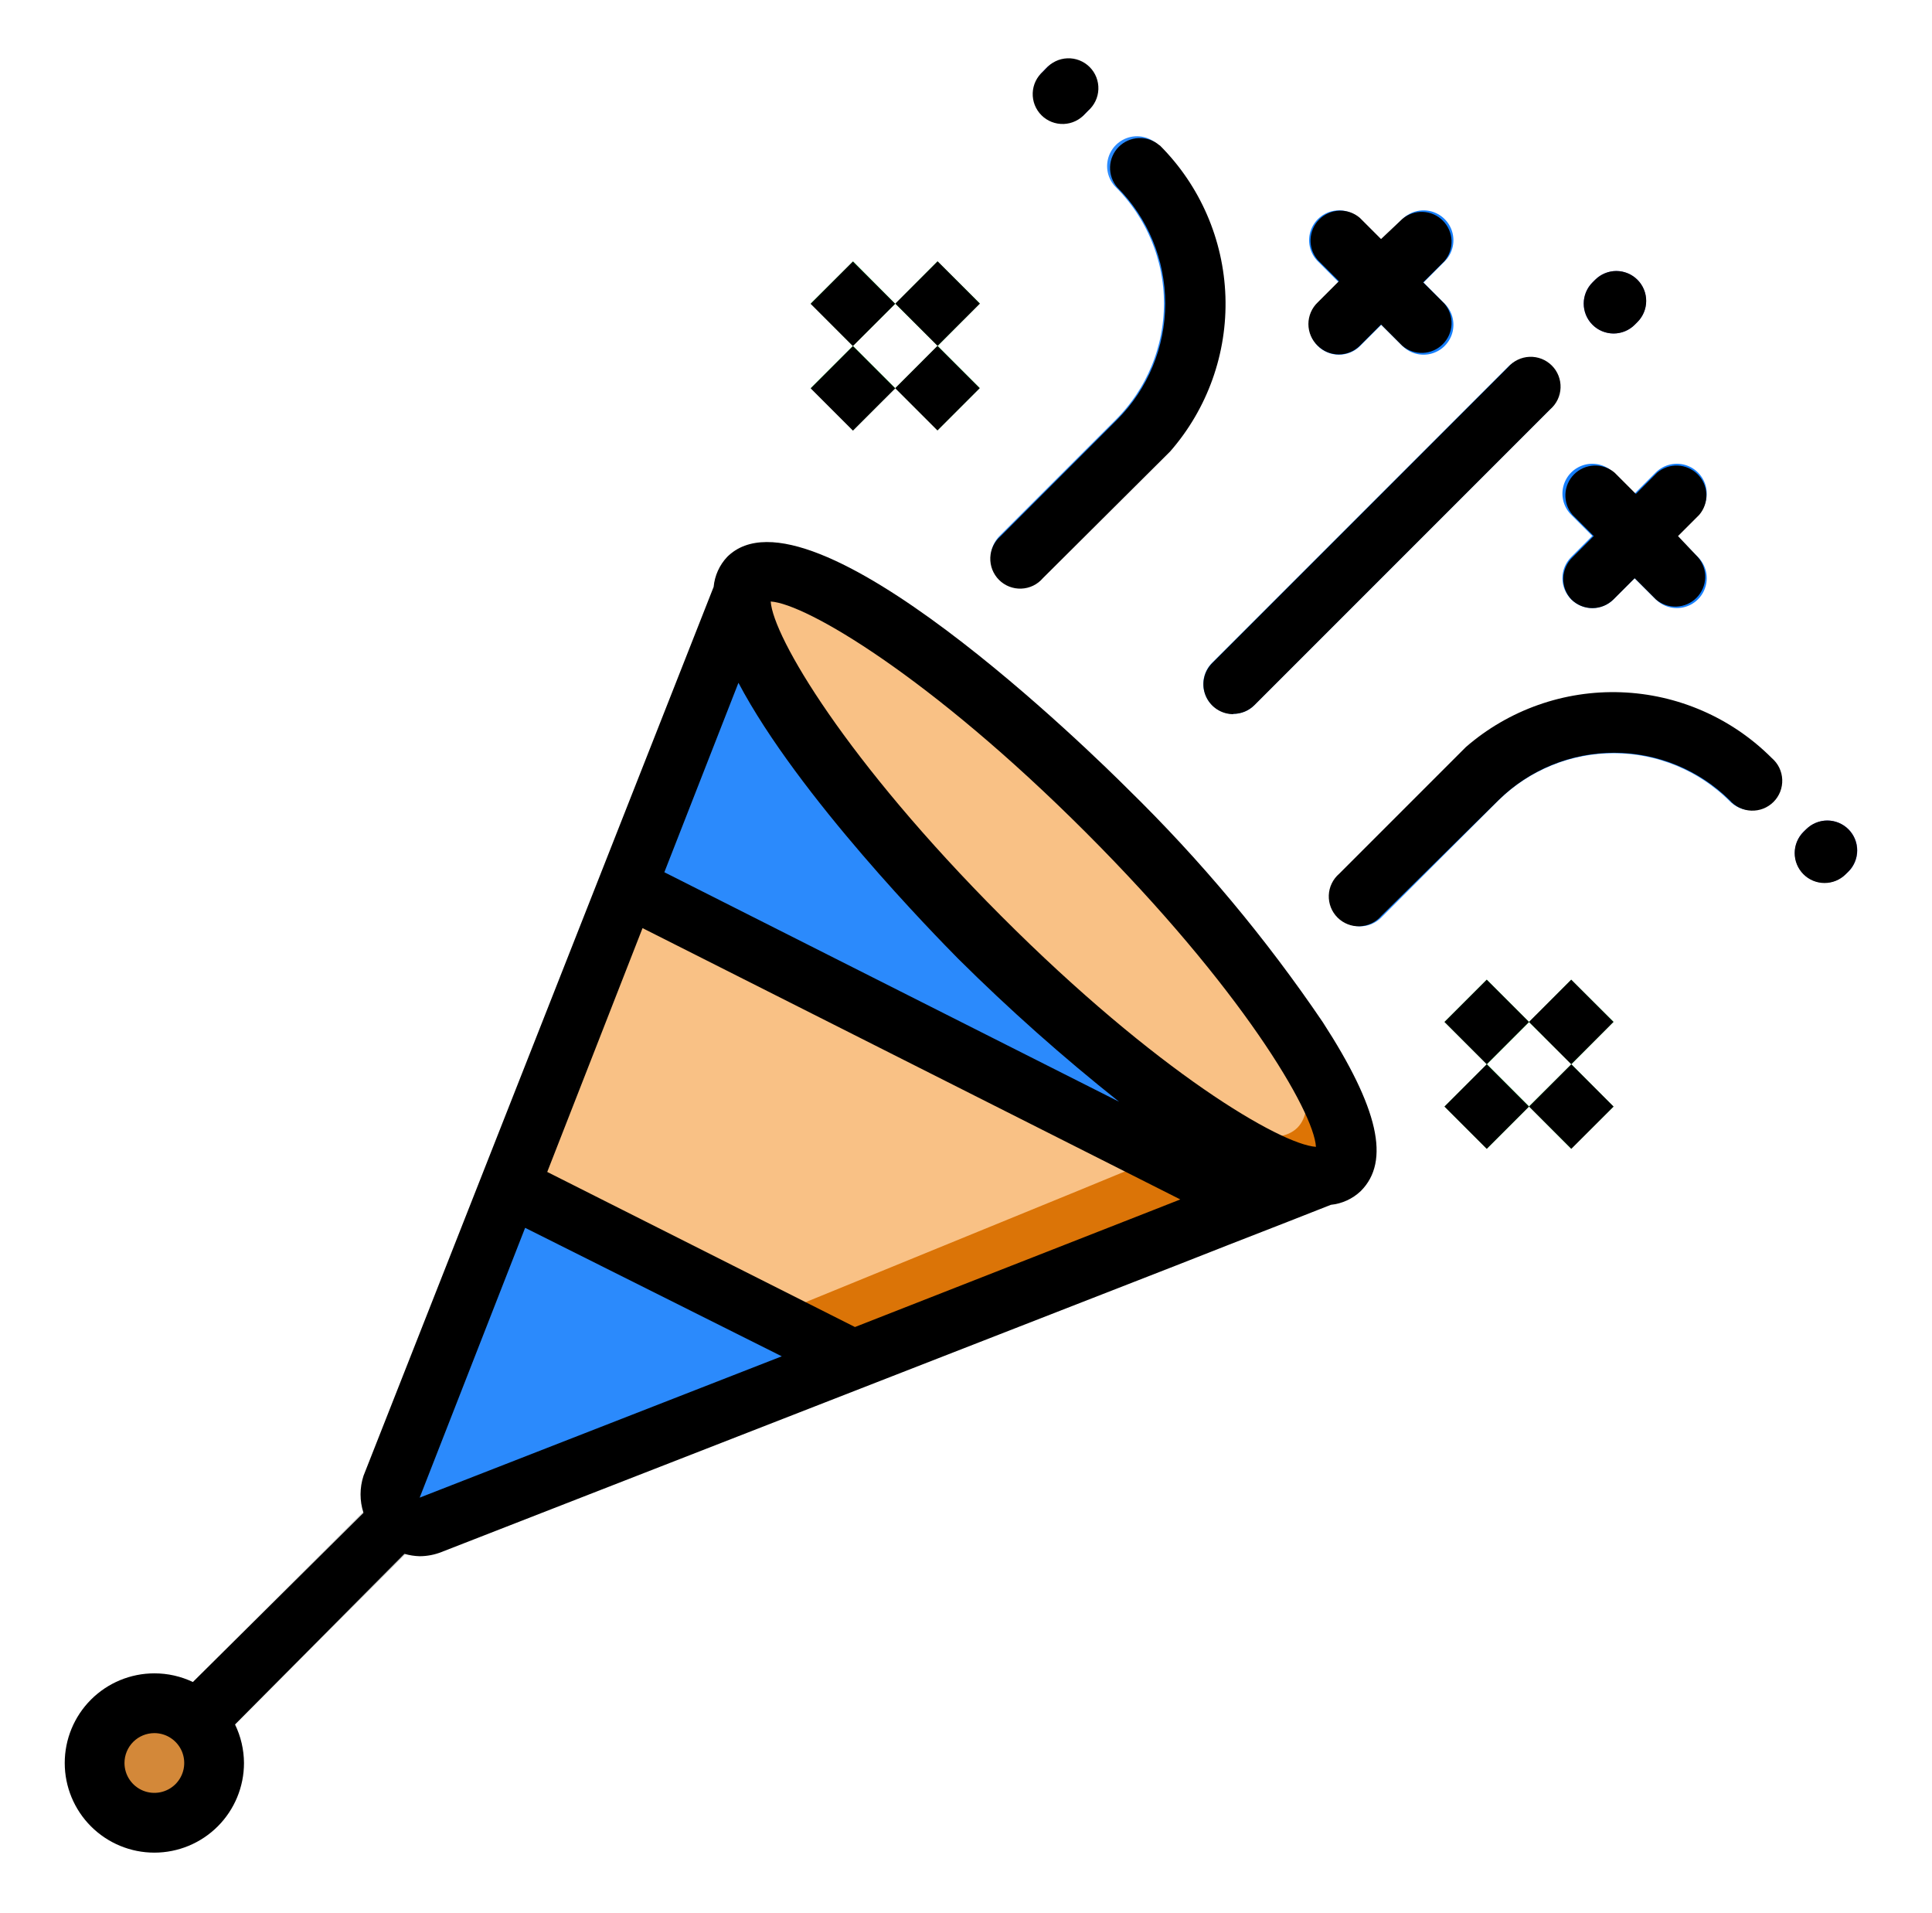
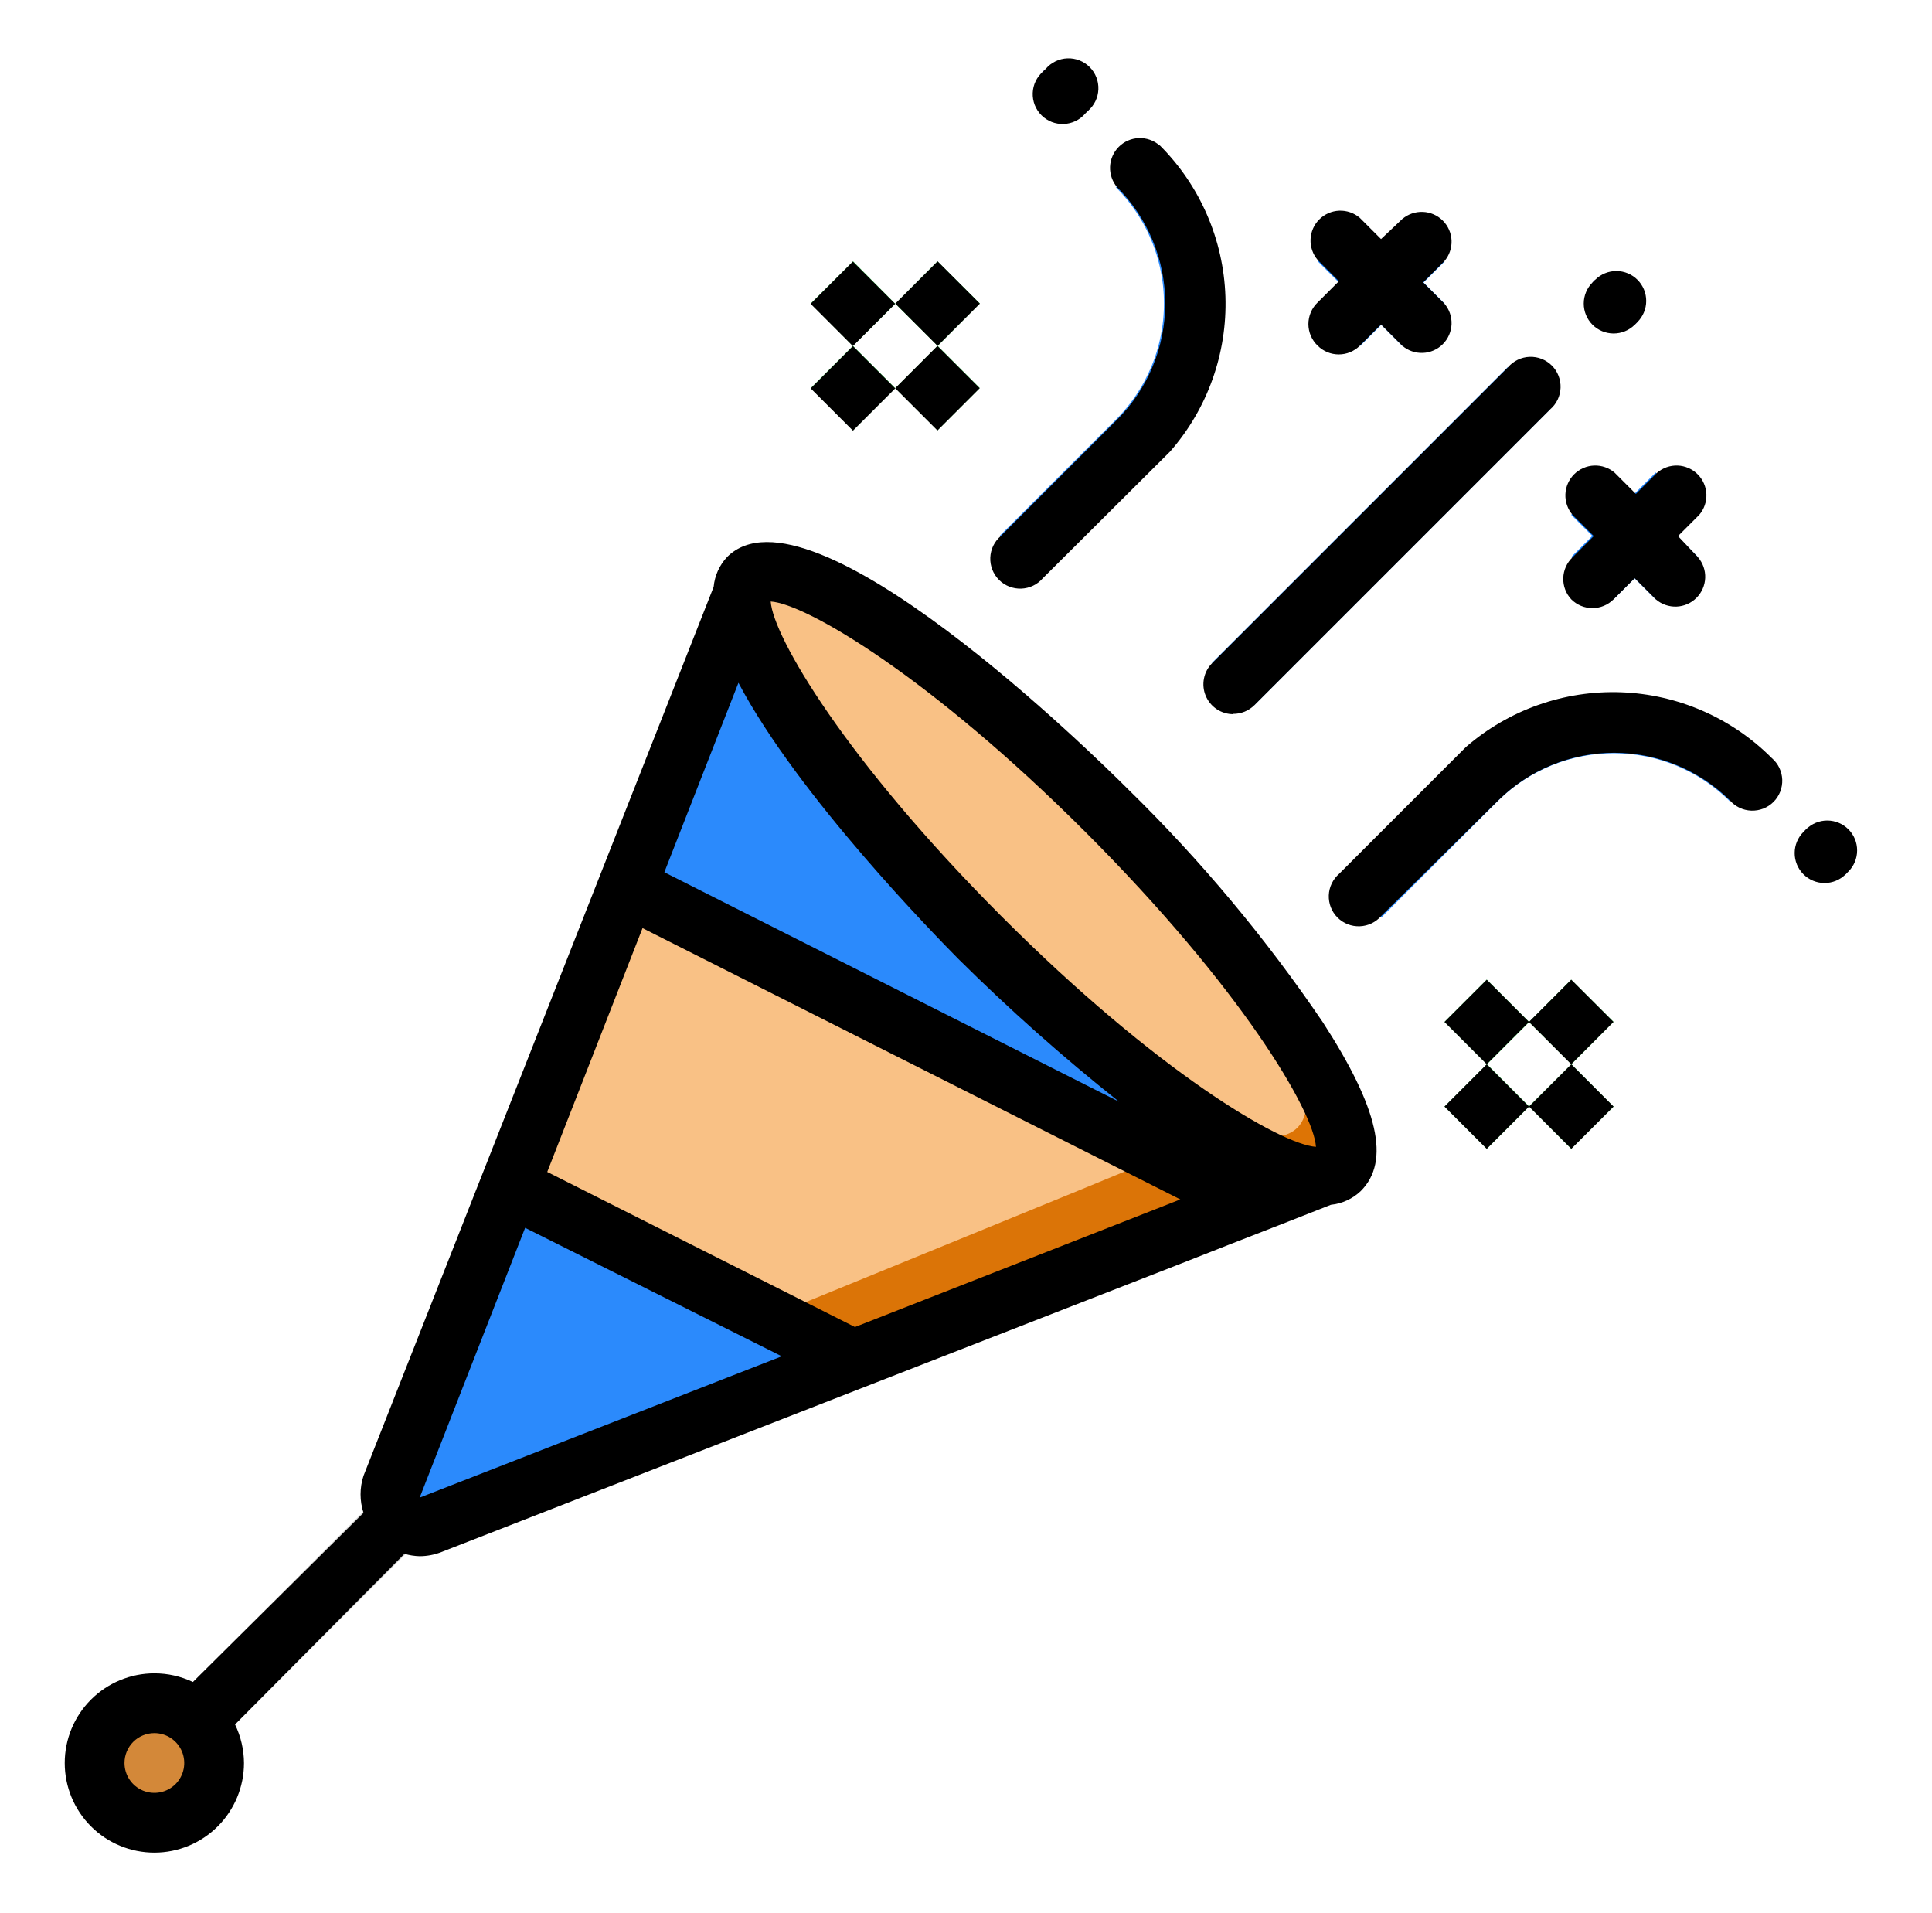
<svg xmlns="http://www.w3.org/2000/svg" width="97" height="96" viewBox="0 0 97 96" fill="none">
  <g id="Confetti">
-     <path id="Vector" d="M22.75 73.5L9.25 87" stroke="#CCCCCC" stroke-width="3" stroke-miterlimit="10" stroke-linecap="round" />
+     <path id="Vector" d="M22.75 73.5L9.25 87" stroke="#CCCCCC" stroke-width="3" stroke-miterlimit="10" strokeLinecap="round" />
    <path id="Vector_2" d="M67.228 58.725C65.818 59.295 64.408 59.835 62.983 60.375L58.483 62.13L42.868 68.265L42.103 68.565L21.628 76.575C21.355 76.684 21.056 76.711 20.769 76.652C20.481 76.593 20.217 76.451 20.01 76.243C19.802 76.035 19.66 75.771 19.601 75.484C19.542 75.196 19.569 74.897 19.678 74.625L20.398 72.765L25.588 59.55L26.173 58.05L31.468 44.55L31.558 44.34L37.558 29.07L64.153 55.65L67.228 58.725Z" fill="#2B8AFC" />
    <path id="Vector_3" d="M64.15 55.65L60.16 57.15L55.749 58.95L40.044 65.085L39.279 65.385L20.395 72.765L25.584 59.55L26.169 58.05L31.465 44.55L31.555 44.34L37.554 29.07L64.15 55.65Z" fill="#2B8AFC" />
    <path id="Vector_4" d="M62.981 60.375L58.481 62.13L42.866 68.265L38.606 66.12L25.586 59.55L26.171 58.05L31.451 44.55L34.916 46.29L58.361 58.05L62.981 60.375Z" fill="#DB7407" />
    <path id="Vector_5" d="M58.751 57.885L58.361 58.05C56.951 58.605 55.541 59.19 54.161 59.76L38.606 66.12L25.586 59.55L26.171 58.05L31.451 44.55L34.931 46.245L58.751 57.885Z" fill="#F9C185" />
    <path id="Vector_6" d="M67.223 58.725C66.158 59.79 62.723 58.29 58.463 55.125C55.184 52.678 52.095 49.985 49.223 47.07C41.018 38.88 35.723 30.795 37.553 29.07C39.383 27.345 47.378 32.535 55.553 40.74C58.554 43.698 61.318 46.888 63.818 50.28C66.848 54.435 68.258 57.69 67.223 58.725Z" fill="#DD7405" />
    <path id="Vector_7" d="M65.138 56.61C64.148 57.6 61.718 56.97 58.463 55.11C55.184 52.662 52.095 49.97 49.223 47.055C41.018 38.865 35.723 30.78 37.553 29.055C39.383 27.33 47.378 32.52 55.553 40.725C58.554 43.683 61.318 46.873 63.818 50.265C65.528 53.34 66.098 55.65 65.138 56.61Z" fill="#F9C185" />
-     <path id="Vector_8" d="M76.764 19.485L61.914 34.335" stroke="#2B8AFC" stroke-width="3" stroke-miterlimit="10" stroke-linecap="round" />
-     <path id="Vector_9" d="M81.147 15.105L81.012 15.24" stroke="#595BD4" stroke-width="3" stroke-miterlimit="10" stroke-linecap="round" />
-     <path id="Vector_10" d="M91.748 42.69L91.613 42.81" stroke="#595BD4" stroke-width="3" stroke-miterlimit="10" stroke-linecap="round" />
-     <path id="Vector_11" d="M68.289 45L74.649 38.64L74.124 39.165C75.952 37.338 78.432 36.312 81.017 36.312C83.602 36.312 86.081 37.338 87.909 39.165" stroke="#2B8AFC" stroke-width="3" stroke-miterlimit="10" stroke-linecap="round" />
-     <path id="Vector_12" d="M53.561 4.5L53.441 4.635" stroke="#595BD4" stroke-width="3" stroke-miterlimit="10" stroke-linecap="round" />
-     <path id="Vector_13" d="M51.25 27.96L57.61 21.6L57.085 22.125C58.912 20.297 59.939 17.817 59.939 15.232C59.939 12.647 58.912 10.168 57.085 8.34" stroke="#2B8AFC" stroke-width="3" stroke-miterlimit="10" stroke-linecap="round" />
-     <path id="Vector_14" d="M71.472 12.06L67.227 16.305" stroke="#167FFC" stroke-width="3" stroke-miterlimit="10" stroke-linecap="round" />
-     <path id="Vector_15" d="M71.472 16.305L67.227 12.06" stroke="#167FFC" stroke-width="3" stroke-miterlimit="10" stroke-linecap="round" />
-     <path id="Vector_16" d="M84.19 24.78L79.945 29.025" stroke="#167FFC" stroke-width="3" stroke-miterlimit="10" stroke-linecap="round" />
-     <path id="Vector_17" d="M84.19 29.025L79.945 24.78" stroke="#167FFC" stroke-width="3" stroke-miterlimit="10" stroke-linecap="round" />
+     <path id="Vector_8" d="M76.764 19.485L61.914 34.335" stroke="#2B8AFC" stroke-width="3" stroke-miterlimit="10" strokeLinecap="round" />
+     <path id="Vector_9" d="M81.147 15.105L81.012 15.24" stroke="#595BD4" stroke-width="3" stroke-miterlimit="10" strokeLinecap="round" />
+     <path id="Vector_10" d="M91.748 42.69L91.613 42.81" stroke="#595BD4" stroke-width="3" stroke-miterlimit="10" strokeLinecap="round" />
+     <path id="Vector_11" d="M68.289 45L74.649 38.64L74.124 39.165C75.952 37.338 78.432 36.312 81.017 36.312C83.602 36.312 86.081 37.338 87.909 39.165" stroke="#2B8AFC" stroke-width="3" stroke-miterlimit="10" strokeLinecap="round" />
+     <path id="Vector_12" d="M53.561 4.5L53.441 4.635" stroke="#595BD4" stroke-width="3" stroke-miterlimit="10" strokeLinecap="round" />
+     <path id="Vector_13" d="M51.25 27.96L57.61 21.6L57.085 22.125C58.912 20.297 59.939 17.817 59.939 15.232C59.939 12.647 58.912 10.168 57.085 8.34" stroke="#2B8AFC" stroke-width="3" stroke-miterlimit="10" strokeLinecap="round" />
+     <path id="Vector_14" d="M71.472 12.06L67.227 16.305" stroke="#167FFC" stroke-width="3" stroke-miterlimit="10" strokeLinecap="round" />
+     <path id="Vector_15" d="M71.472 16.305L67.227 12.06" stroke="#167FFC" stroke-width="3" stroke-miterlimit="10" strokeLinecap="round" />
+     <path id="Vector_16" d="M84.19 24.78L79.945 29.025" stroke="#167FFC" stroke-width="3" stroke-miterlimit="10" strokeLinecap="round" />
+     <path id="Vector_17" d="M84.19 29.025L79.945 24.78" stroke="#167FFC" stroke-width="3" stroke-miterlimit="10" strokeLinecap="round" />
    <path id="Vector_18" d="M48.131 14.175L46.016 16.305" stroke="#53D86A" stroke-width="3" stroke-miterlimit="10" />
    <path id="Vector_19" d="M43.885 18.42L41.77 20.535" stroke="#53D86A" stroke-width="3" stroke-miterlimit="10" />
    <path id="Vector_20" d="M48.131 20.535L46.016 18.42" stroke="#53D86A" stroke-width="3" stroke-miterlimit="10" />
    <path id="Vector_21" d="M43.885 16.305L41.77 14.175" stroke="#53D86A" stroke-width="3" stroke-miterlimit="10" />
    <path id="Vector_22" d="M79.947 50.235L77.832 52.365" stroke="#53D86A" stroke-width="3" stroke-miterlimit="10" />
    <path id="Vector_23" d="M75.716 54.48L73.586 56.609" stroke="#53D86A" stroke-width="3" stroke-miterlimit="10" />
    <path id="Vector_24" d="M79.947 56.609L77.832 54.48" stroke="#53D86A" stroke-width="3" stroke-miterlimit="10" />
    <path id="Vector_25" d="M75.716 52.365L73.586 50.235" stroke="#53D86A" stroke-width="3" stroke-miterlimit="10" />
    <path id="Vector_26" d="M7.75 91.5C9.407 91.5 10.75 90.157 10.75 88.5C10.75 86.843 9.407 85.5 7.75 85.5C6.093 85.5 4.75 86.843 4.75 88.5C4.75 90.157 6.093 91.5 7.75 91.5Z" fill="#D38839" />
    <g id="Group">
      <path id="Vector_27" d="M61.913 35.835C62.111 35.836 62.306 35.798 62.489 35.724C62.672 35.649 62.838 35.539 62.978 35.4L77.828 20.55C77.985 20.416 78.113 20.25 78.203 20.064C78.293 19.878 78.343 19.675 78.351 19.469C78.359 19.262 78.324 19.056 78.249 18.864C78.174 18.671 78.059 18.496 77.913 18.35C77.767 18.204 77.592 18.09 77.4 18.014C77.207 17.939 77.001 17.904 76.794 17.912C76.588 17.92 76.385 17.971 76.199 18.061C76.013 18.151 75.847 18.278 75.713 18.435L60.863 33.285C60.651 33.495 60.507 33.763 60.449 34.055C60.39 34.347 60.42 34.65 60.534 34.925C60.648 35.2 60.842 35.435 61.09 35.6C61.338 35.765 61.63 35.852 61.928 35.85L61.913 35.835ZM82.073 16.305L82.208 16.17C82.49 15.89 82.65 15.508 82.651 15.11C82.653 14.712 82.496 14.33 82.216 14.048C81.935 13.765 81.554 13.606 81.156 13.604C80.758 13.603 80.376 13.76 80.093 14.04L79.958 14.175C79.818 14.314 79.707 14.479 79.631 14.661C79.555 14.843 79.515 15.038 79.515 15.235C79.513 15.633 79.67 16.015 79.951 16.298C80.089 16.438 80.254 16.549 80.436 16.625C80.618 16.701 80.813 16.74 81.01 16.741C81.408 16.742 81.791 16.586 82.073 16.305ZM90.683 41.625L90.548 41.76C90.408 41.899 90.297 42.064 90.221 42.246C90.145 42.428 90.105 42.623 90.105 42.82C90.104 43.017 90.142 43.212 90.217 43.395C90.292 43.577 90.402 43.743 90.541 43.883C90.679 44.023 90.844 44.134 91.026 44.21C91.208 44.286 91.403 44.325 91.6 44.326C91.797 44.327 91.993 44.288 92.175 44.214C92.357 44.139 92.523 44.029 92.663 43.89L92.798 43.755C93.081 43.475 93.24 43.093 93.241 42.695C93.243 42.297 93.086 41.915 92.806 41.633C92.525 41.35 92.144 41.191 91.746 41.189C91.348 41.188 90.966 41.345 90.683 41.625ZM86.843 40.17C86.978 40.327 87.143 40.455 87.329 40.545C87.515 40.635 87.718 40.685 87.924 40.693C88.131 40.701 88.337 40.666 88.53 40.591C88.722 40.516 88.897 40.401 89.043 40.255C89.189 40.109 89.304 39.934 89.379 39.742C89.454 39.549 89.489 39.343 89.481 39.136C89.473 38.93 89.423 38.727 89.333 38.541C89.243 38.355 89.115 38.19 88.958 38.055C86.944 36.035 84.238 34.854 81.387 34.751C78.537 34.648 75.753 35.63 73.598 37.5L67.238 43.86C67.081 43.995 66.954 44.16 66.864 44.346C66.773 44.532 66.723 44.735 66.715 44.941C66.707 45.148 66.742 45.354 66.817 45.547C66.892 45.739 67.007 45.914 67.153 46.06C67.299 46.206 67.474 46.321 67.667 46.396C67.859 46.471 68.065 46.506 68.272 46.498C68.478 46.49 68.681 46.44 68.867 46.35C69.053 46.26 69.219 46.132 69.353 45.975L75.248 40.155C76.796 38.636 78.879 37.785 81.049 37.788C83.218 37.791 85.299 38.647 86.843 40.17ZM54.488 5.7L54.623 5.565C54.78 5.431 54.908 5.265 54.998 5.079C55.088 4.893 55.138 4.69 55.146 4.484C55.154 4.277 55.119 4.071 55.044 3.879C54.969 3.686 54.854 3.511 54.708 3.365C54.562 3.219 54.387 3.105 54.194 3.029C54.002 2.954 53.796 2.919 53.59 2.927C53.383 2.935 53.18 2.985 52.994 3.076C52.808 3.166 52.642 3.293 52.508 3.45L52.373 3.585C52.216 3.72 52.089 3.885 51.998 4.071C51.908 4.257 51.858 4.46 51.85 4.667C51.842 4.873 51.877 5.079 51.952 5.272C52.028 5.464 52.142 5.639 52.288 5.785C52.434 5.931 52.609 6.046 52.802 6.121C52.994 6.196 53.2 6.231 53.407 6.223C53.613 6.215 53.816 6.165 54.002 6.075C54.188 5.985 54.354 5.857 54.488 5.7ZM58.208 7.29C57.921 7.044 57.552 6.916 57.175 6.931C56.797 6.945 56.439 7.102 56.172 7.369C55.905 7.636 55.748 7.994 55.733 8.372C55.719 8.749 55.847 9.118 56.093 9.405C57.636 10.952 58.503 13.048 58.503 15.233C58.503 17.418 57.636 19.513 56.093 21.06L50.243 26.91C50.086 27.045 49.959 27.21 49.868 27.396C49.778 27.582 49.728 27.785 49.72 27.991C49.712 28.198 49.747 28.404 49.822 28.597C49.898 28.789 50.012 28.964 50.158 29.11C50.304 29.256 50.479 29.371 50.672 29.446C50.864 29.521 51.07 29.556 51.277 29.548C51.483 29.54 51.686 29.49 51.872 29.4C52.058 29.31 52.224 29.182 52.358 29.025L58.748 22.665C60.627 20.517 61.619 17.736 61.525 14.884C61.43 12.033 60.255 9.323 58.238 7.305L58.208 7.29ZM66.158 17.355C66.439 17.634 66.819 17.791 67.216 17.791C67.612 17.791 67.992 17.634 68.273 17.355L69.338 16.29L70.403 17.355C70.69 17.601 71.059 17.729 71.437 17.715C71.814 17.7 72.172 17.544 72.439 17.276C72.707 17.009 72.863 16.651 72.878 16.274C72.892 15.896 72.764 15.527 72.518 15.24L71.453 14.175L72.518 13.11C72.764 12.823 72.892 12.454 72.878 12.076C72.863 11.699 72.707 11.341 72.439 11.074C72.172 10.807 71.814 10.65 71.437 10.636C71.059 10.621 70.69 10.749 70.403 10.995L69.338 12L68.273 10.935C67.986 10.689 67.617 10.561 67.24 10.575C66.862 10.59 66.504 10.747 66.237 11.014C65.97 11.281 65.813 11.639 65.799 12.017C65.784 12.394 65.912 12.763 66.158 13.05L67.223 14.115L66.158 15.18C66.011 15.32 65.893 15.489 65.813 15.676C65.733 15.863 65.691 16.064 65.691 16.268C65.691 16.471 65.733 16.672 65.813 16.859C65.893 17.046 66.011 17.215 66.158 17.355ZM78.893 30.09C79.174 30.369 79.554 30.526 79.951 30.526C80.347 30.526 80.727 30.369 81.008 30.09L82.073 29.025L83.138 30.09C83.425 30.336 83.794 30.464 84.172 30.45C84.549 30.435 84.907 30.279 85.174 30.011C85.442 29.744 85.598 29.386 85.613 29.009C85.627 28.631 85.499 28.262 85.253 27.975L84.248 26.91L85.313 25.845C85.559 25.558 85.687 25.189 85.673 24.811C85.658 24.434 85.502 24.076 85.234 23.809C84.967 23.542 84.609 23.385 84.232 23.37C83.854 23.356 83.485 23.484 83.198 23.73L82.133 24.795L81.068 23.73C80.781 23.484 80.412 23.356 80.034 23.37C79.657 23.385 79.299 23.542 79.032 23.809C78.765 24.076 78.608 24.434 78.594 24.811C78.579 25.189 78.707 25.558 78.953 25.845L80.018 26.91L78.953 27.975C78.666 28.248 78.498 28.624 78.487 29.02C78.475 29.416 78.621 29.801 78.893 30.09Z" fill="black" />
      <path id="Vector_28" d="M47.075 13.119L44.953 15.24L47.074 17.362L49.196 15.241L47.075 13.119Z" fill="black" />
      <path id="Vector_29" d="M42.824 17.374L40.703 19.496L42.824 21.617L44.946 19.496L42.824 17.374Z" fill="black" />
      <path id="Vector_30" d="M47.066 17.365L44.945 19.487L47.067 21.608L49.188 19.486L47.066 17.365Z" fill="black" />
      <path id="Vector_31" d="M42.821 13.129L40.699 15.251L42.821 17.372L44.942 15.251L42.821 13.129Z" fill="black" />
      <path id="Vector_32" d="M78.887 49.179L76.766 51.3L78.887 53.422L81.008 51.3L78.887 49.179Z" fill="black" />
      <path id="Vector_33" d="M74.645 53.426L72.523 55.548L74.645 57.669L76.766 55.548L74.645 53.426Z" fill="black" />
      <path id="Vector_34" d="M78.891 53.426L76.769 55.547L78.891 57.668L81.012 55.547L78.891 53.426Z" fill="black" />
      <path id="Vector_35" d="M74.645 49.18L72.523 51.301L74.645 53.423L76.766 51.301L74.645 49.18Z" fill="black" />
      <path id="Vector_36" d="M7.75 93C8.943 93 10.088 92.526 10.932 91.682C11.776 90.838 12.25 89.693 12.25 88.5C12.246 87.829 12.092 87.168 11.8 86.565L20.305 78C20.554 78.073 20.811 78.113 21.07 78.12C21.445 78.119 21.816 78.048 22.165 77.91L59.05 63.525L61.645 62.505L64.645 61.335L66.82 60.48C67.383 60.423 67.91 60.18 68.32 59.79C69.82 58.29 69.205 55.62 66.415 51.315C63.559 47.103 60.288 43.188 56.65 39.63C55.015 37.995 40.63 23.835 36.505 27.96C36.12 28.371 35.882 28.899 35.83 29.46L18.25 74.085C18.053 74.689 18.053 75.341 18.25 75.945L9.685 84.435C9.08 84.148 8.419 83.999 7.75 84C6.557 84 5.412 84.474 4.568 85.318C3.724 86.162 3.25 87.306 3.25 88.5C3.25 89.693 3.724 90.838 4.568 91.682C5.412 92.526 6.557 93 7.75 93ZM32.26 46.59L59.26 60.21L57.925 60.735L42.925 66.615L27.475 58.83L32.26 46.59ZM33.355 43.785L37.075 34.275C40.075 39.96 47.005 47.01 48.115 48.135C50.67 50.672 53.365 53.066 56.185 55.305L33.355 43.785ZM66.07 57.57C64.3 57.45 58.09 53.82 50.275 45.99C42.46 38.16 38.815 31.965 38.695 30.195C40.45 30.3 46.675 33.945 54.505 41.775C62.335 49.605 65.965 55.8 66.07 57.57ZM26.365 61.635L39.25 68.085L21.07 75.18L26.365 61.635ZM7.75 87C8.047 87 8.337 87.088 8.583 87.253C8.83 87.418 9.022 87.652 9.136 87.926C9.249 88.2 9.279 88.502 9.221 88.793C9.163 89.084 9.02 89.351 8.811 89.561C8.601 89.77 8.334 89.913 8.043 89.971C7.752 90.029 7.45 89.999 7.176 89.886C6.902 89.772 6.668 89.58 6.503 89.333C6.338 89.087 6.25 88.797 6.25 88.5C6.25 88.102 6.408 87.721 6.689 87.439C6.971 87.158 7.352 87 7.75 87Z" fill="black" />
    </g>
  </g>
</svg>
